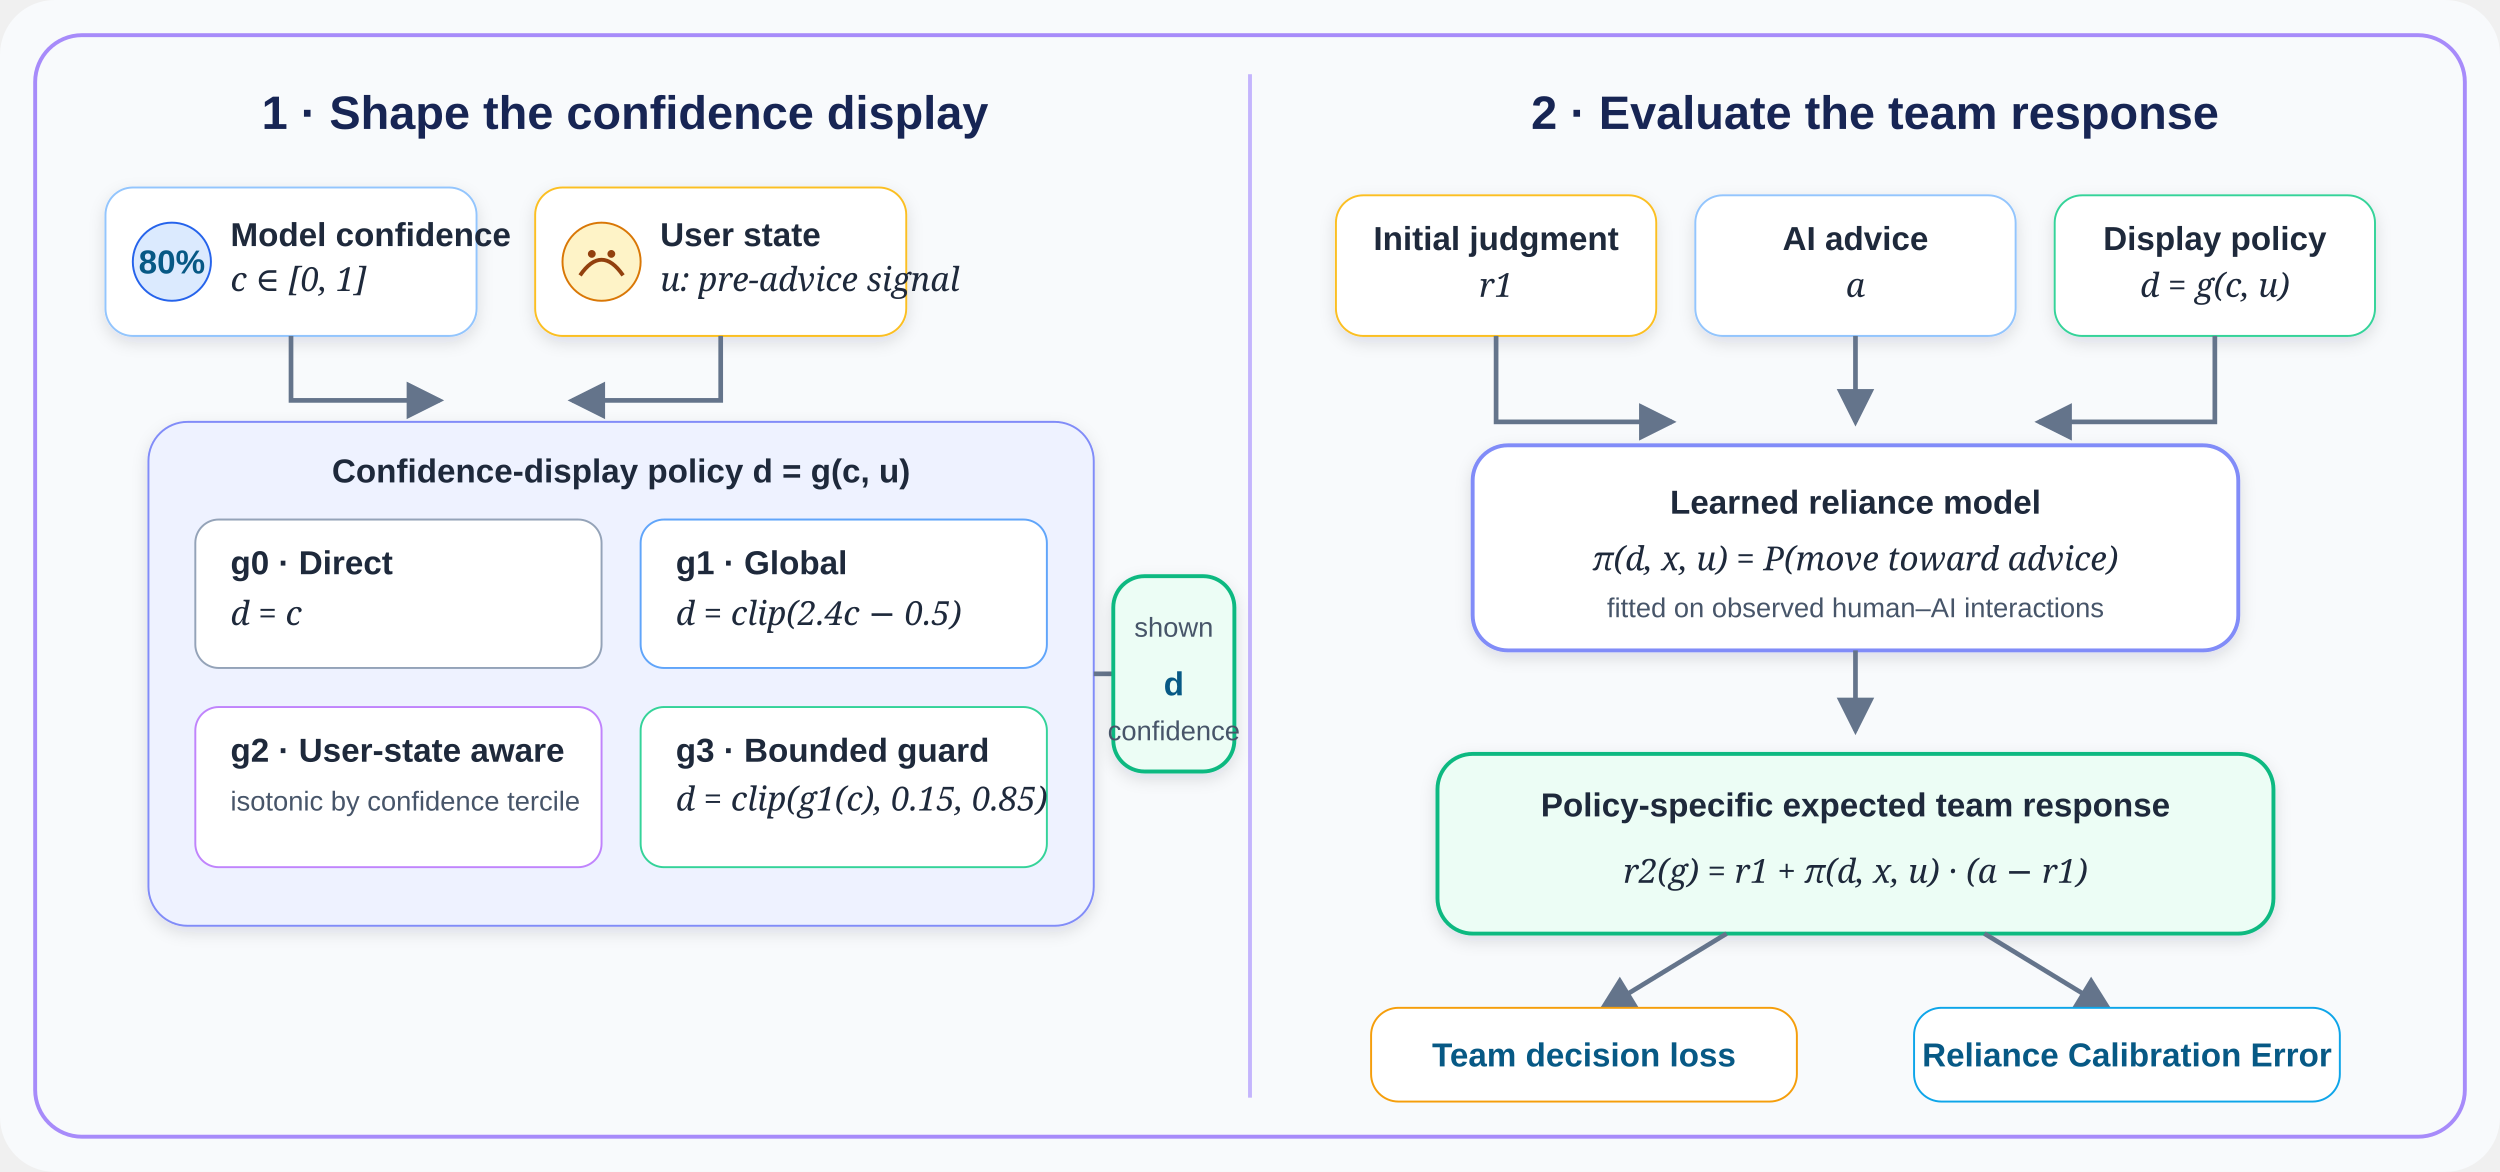
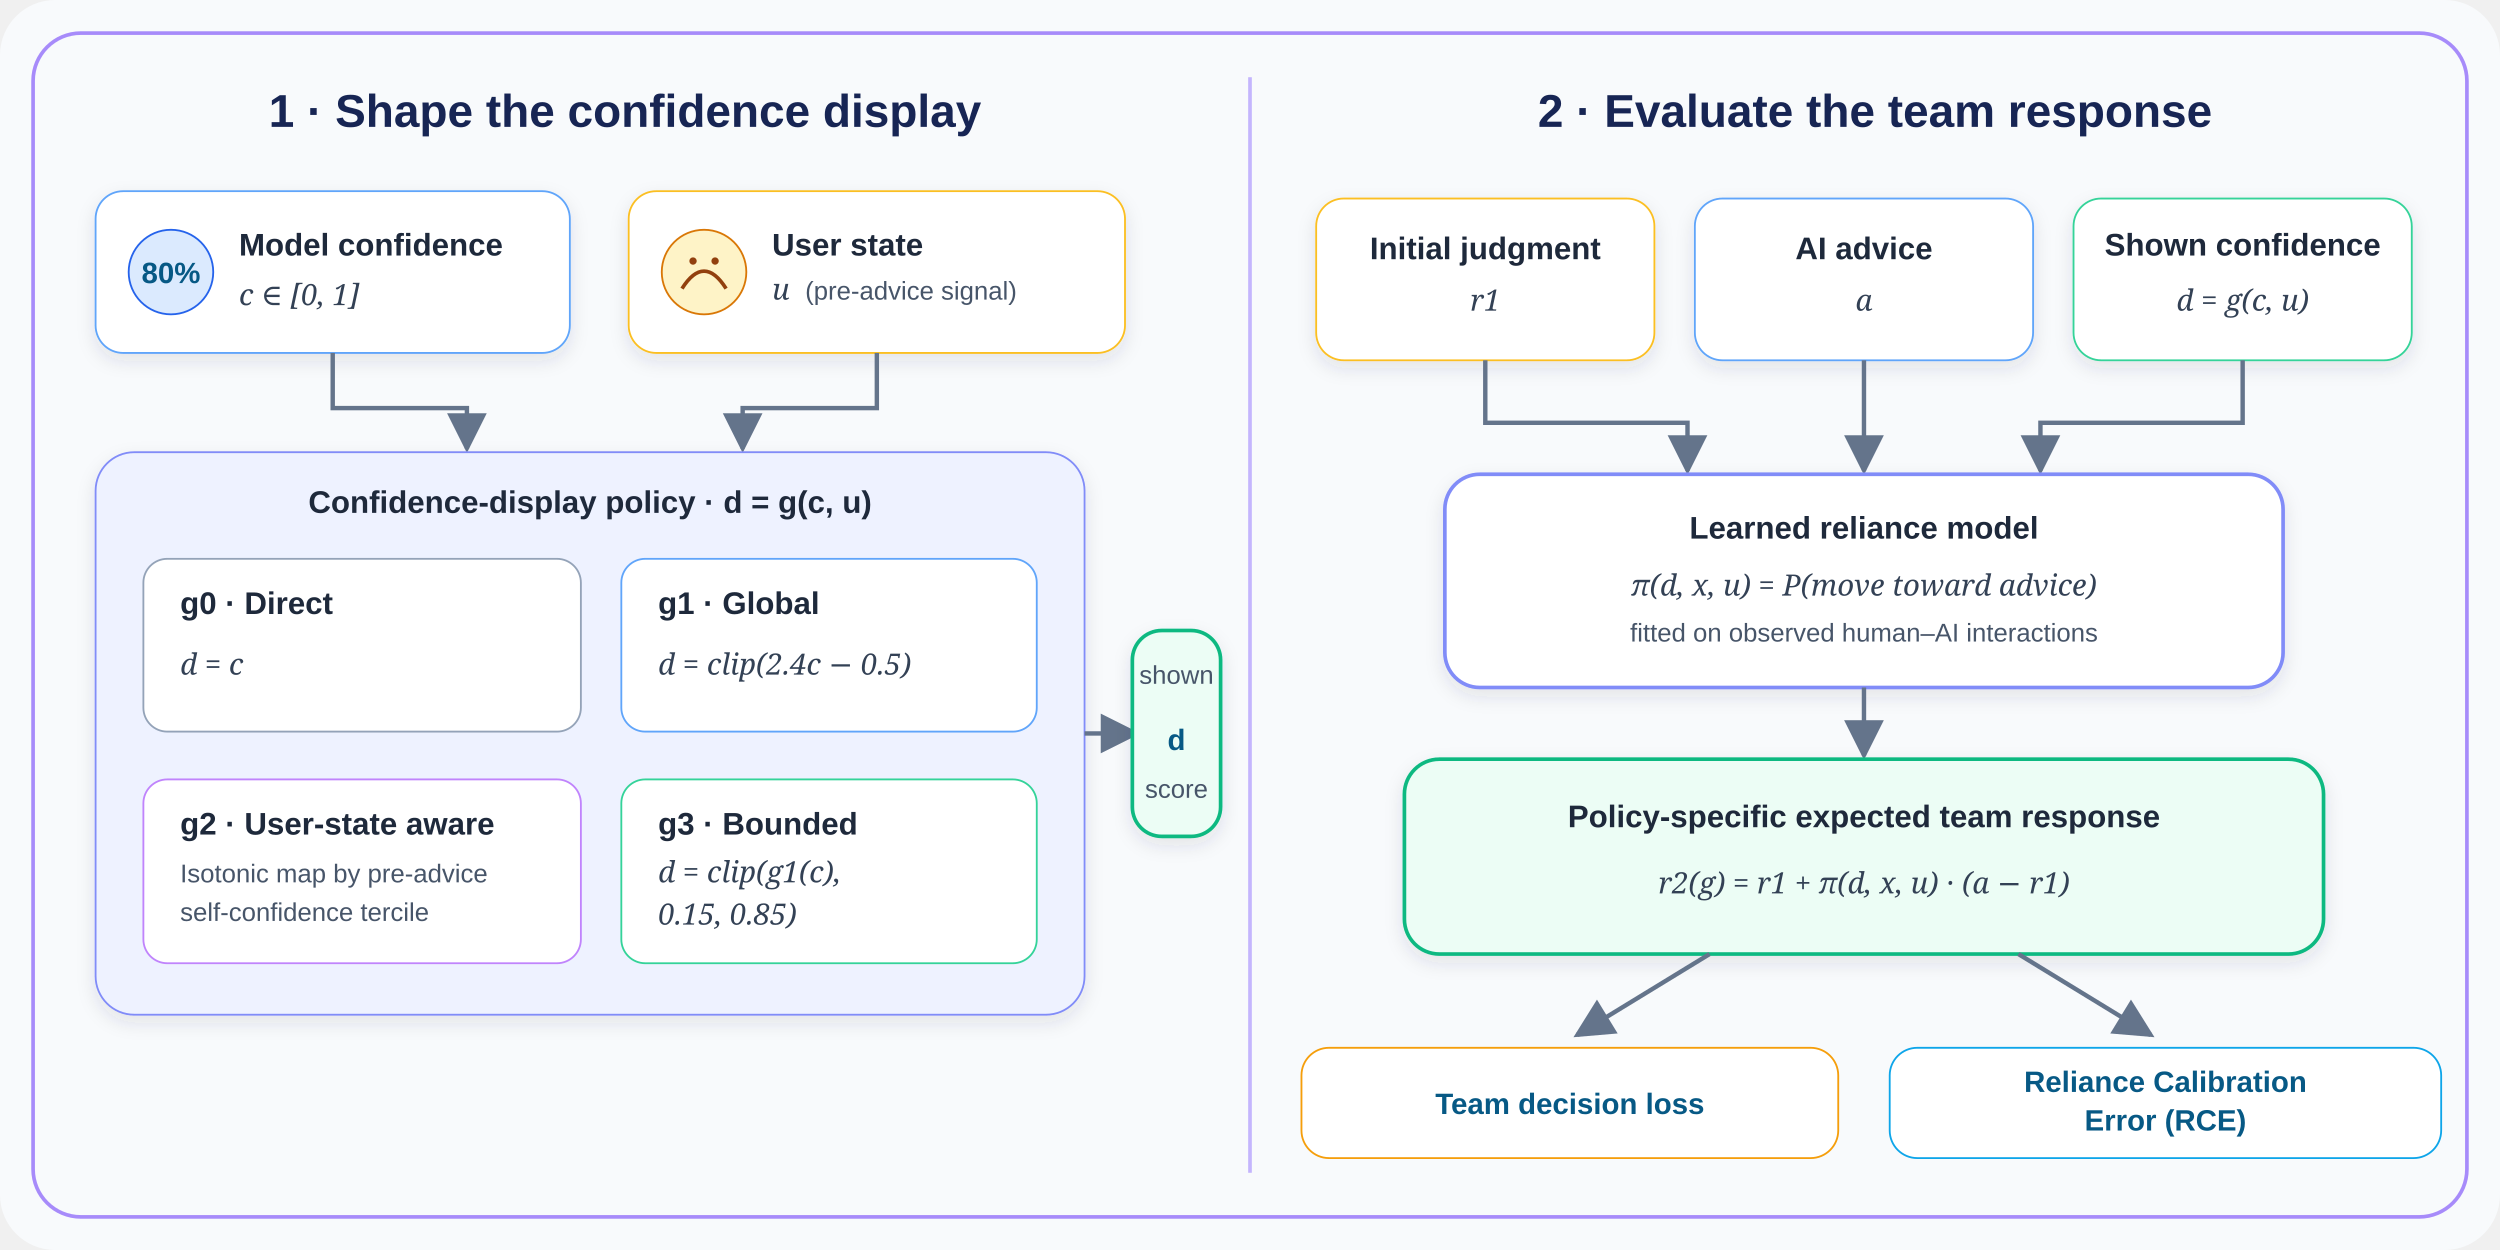
- <svg xmlns="http://www.w3.org/2000/svg" width="1280" height="600" viewBox="0 0 1280 600" role="img" aria-labelledby="title desc">
+ <svg xmlns="http://www.w3.org/2000/svg" width="1360" height="680" viewBox="0 0 1360 680" role="img" aria-labelledby="title desc">
  <defs>
-     <linearGradient id="bg" x1="0" y1="0" x2="1" y2="1">
-       <stop offset="0" stop-color="#f7f5ff" />
-       <stop offset="1" stop-color="#eef7ff" />
-     </linearGradient>
-     <linearGradient id="policy" x1="0" y1="0" x2="1" y2="0">
-       <stop offset="0" stop-color="#ede9fe" />
-       <stop offset="1" stop-color="#e0f2fe" />
-     </linearGradient>
-     <linearGradient id="result" x1="0" y1="0" x2="1" y2="0">
-       <stop offset="0" stop-color="#dcfce7" />
-       <stop offset="1" stop-color="#dbeafe" />
-     </linearGradient>
-     <filter id="shadow" x="-20%" y="-20%" width="140%" height="140%">
-       <feDropShadow dx="0" dy="3" stdDeviation="4" flood-color="#1e293b" flood-opacity="0.12" />
+     <filter id="shadow" x="-20%" y="-20%" width="140%" height="150%">
+       <feDropShadow dx="0" dy="4" stdDeviation="5" flood-color="#334155" flood-opacity="0.11" />
    </filter>
-     <marker id="arrow" markerWidth="8" markerHeight="8" refX="7" refY="4" orient="auto" markerUnits="strokeWidth">
-       <path d="M0,0 L8,4 L0,8 Z" fill="#64748b" />
+     <marker id="arrow" markerWidth="9" markerHeight="9" refX="8" refY="4.5" orient="auto" markerUnits="strokeWidth">
+       <path d="M0,0 L9,4.5 L0,9 Z" fill="#64748b" />
    </marker>
    <style>
-       .heading { font-family: Arial, Helvetica, sans-serif; font-size: 24px; font-weight: 700; fill: #172554; }
+       .heading { font-family: Arial, Helvetica, sans-serif; font-size: 25px; font-weight: 700; fill: #172554; }
      .label { font-family: Arial, Helvetica, sans-serif; font-size: 17px; font-weight: 700; fill: #1e293b; }
-       .small { font-family: Arial, Helvetica, sans-serif; font-size: 14px; fill: #475569; }
-       .math { font-family: Georgia, serif; font-size: 17px; font-style: italic; fill: #1e293b; }
-       .metric { font-family: Arial, Helvetica, sans-serif; font-size: 17px; font-weight: 700; fill: #075985; }
+       .body { font-family: Arial, Helvetica, sans-serif; font-size: 14px; fill: #475569; }
+       .math { font-family: Georgia, serif; font-size: 16px; font-style: italic; fill: #334155; }
+       .metric { font-family: Arial, Helvetica, sans-serif; font-size: 16px; font-weight: 700; fill: #075985; }
      .arrow { stroke: #64748b; stroke-width: 2.4; fill: none; marker-end: url(#arrow); }
    </style>
  </defs>
-   <rect width="1280" height="600" rx="28" fill="#f8fafc" />
-   <rect x="18" y="18" width="1244" height="564" rx="24" fill="none" stroke="#a78bfa" stroke-width="2" />
-   <line x1="640" y1="38" x2="640" y2="562" stroke="#c4b5fd" stroke-width="2" />
-   <text x="320" y="66" text-anchor="middle" class="heading">1 · Shape the confidence display</text>
-   <text x="960" y="66" text-anchor="middle" class="heading">2 · Evaluate the team response</text>
-   <rect x="54" y="96" width="190" height="76" rx="14" fill="#ffffff" stroke="#93c5fd" filter="url(#shadow)" />
-   <circle cx="88" cy="134" r="20" fill="#dbeafe" stroke="#2563eb" />
-   <text x="88" y="140" text-anchor="middle" class="metric">80%</text>
-   <text x="118" y="126" class="label">Model confidence</text>
-   <text x="118" y="149" class="math">c ∈ [0, 1]</text>
-   <rect x="274" y="96" width="190" height="76" rx="14" fill="#ffffff" stroke="#fbbf24" filter="url(#shadow)" />
-   <circle cx="308" cy="134" r="20" fill="#fef3c7" stroke="#d97706" />
-   <path d="M297 141 Q308 125 319 141" fill="none" stroke="#92400e" stroke-width="2" />
-   <circle cx="303" cy="130" r="2" fill="#92400e" />
-   <circle cx="313" cy="130" r="2" fill="#92400e" />
-   <text x="338" y="126" class="label">User state</text>
-   <text x="338" y="149" class="math">u: pre-advice signal</text>
-   <path d="M149 172 L149 205 L225 205" class="arrow" />
-   <path d="M369 172 L369 205 L293 205" class="arrow" />
-   <rect x="76" y="216" width="484" height="258" rx="20" fill="#eef2ff" stroke="#818cf8" filter="url(#shadow)" />
-   <text x="318" y="247" text-anchor="middle" class="label">Confidence-display policy  d = g(c, u)</text>
-   <rect x="100" y="266" width="208" height="76" rx="12" fill="#ffffff" stroke="#94a3b8" />
-   <text x="118" y="294" class="label">g0 · Direct</text>
-   <text x="118" y="320" class="math">d = c</text>
-   <rect x="328" y="266" width="208" height="76" rx="12" fill="#ffffff" stroke="#60a5fa" />
-   <text x="346" y="294" class="label">g1 · Global</text>
-   <text x="346" y="320" class="math">d = clip(2.4c − 0.5)</text>
-   <rect x="100" y="362" width="208" height="82" rx="12" fill="#ffffff" stroke="#c084fc" />
-   <text x="118" y="390" class="label">g2 · User-state aware</text>
-   <text x="118" y="415" class="small">isotonic by confidence tercile</text>
-   <rect x="328" y="362" width="208" height="82" rx="12" fill="#ffffff" stroke="#34d399" />
-   <text x="346" y="390" class="label">g3 · Bounded guard</text>
-   <text x="346" y="415" class="math">d = clip(g1(c), 0.15, 0.85)</text>
-   <path d="M560 345 L600 345" class="arrow" />
-   <rect x="570" y="295" width="62" height="100" rx="16" fill="#ecfdf5" stroke="#10b981" stroke-width="2" filter="url(#shadow)" />
-   <text x="601" y="326" text-anchor="middle" class="small">shown</text>
-   <text x="601" y="356" text-anchor="middle" class="metric">d</text>
-   <text x="601" y="379" text-anchor="middle" class="small">confidence</text>
-   <rect x="684" y="100" width="164" height="72" rx="14" fill="#ffffff" stroke="#fbbf24" filter="url(#shadow)" />
-   <text x="766" y="128" text-anchor="middle" class="label">Initial judgment</text>
-   <text x="766" y="152" text-anchor="middle" class="math">r1</text>
-   <rect x="868" y="100" width="164" height="72" rx="14" fill="#ffffff" stroke="#93c5fd" filter="url(#shadow)" />
-   <text x="950" y="128" text-anchor="middle" class="label">AI advice</text>
-   <text x="950" y="152" text-anchor="middle" class="math">a</text>
-   <rect x="1052" y="100" width="164" height="72" rx="14" fill="#ffffff" stroke="#34d399" filter="url(#shadow)" />
-   <text x="1134" y="128" text-anchor="middle" class="label">Display policy</text>
-   <text x="1134" y="152" text-anchor="middle" class="math">d = g(c, u)</text>
-   <path d="M766 172 L766 216 L856 216" class="arrow" />
-   <path d="M950 172 L950 216" class="arrow" />
-   <path d="M1134 172 L1134 216 L1044 216" class="arrow" />
-   <rect x="754" y="228" width="392" height="105" rx="18" fill="#ffffff" stroke="#818cf8" stroke-width="2" filter="url(#shadow)" />
-   <text x="950" y="263" text-anchor="middle" class="label">Learned reliance model</text>
-   <text x="950" y="292" text-anchor="middle" class="math">π(d, x, u) = P(move toward advice)</text>
-   <text x="950" y="316" text-anchor="middle" class="small">fitted on observed human–AI interactions</text>
-   <path d="M950 333 L950 374" class="arrow" />
-   <rect x="736" y="386" width="428" height="92" rx="18" fill="#ecfdf5" stroke="#10b981" stroke-width="2" filter="url(#shadow)" />
-   <text x="950" y="418" text-anchor="middle" class="label">Policy-specific expected team response</text>
-   <text x="950" y="452" text-anchor="middle" class="math">r2(g) = r1 + π(d, x, u) · (a − r1)</text>
-   <path d="M884 478 L820 517" class="arrow" />
-   <path d="M1016 478 L1080 517" class="arrow" />
-   <rect x="702" y="516" width="218" height="48" rx="14" fill="#ffffff" stroke="#f59e0b" />
-   <text x="811" y="546" text-anchor="middle" class="metric">Team decision loss</text>
-   <rect x="980" y="516" width="218" height="48" rx="14" fill="#ffffff" stroke="#0ea5e9" />
-   <text x="1089" y="546" text-anchor="middle" class="metric">Reliance Calibration Error</text>
+   <rect width="1360" height="680" rx="30" fill="#f8fafc" />
+   <rect x="18" y="18" width="1324" height="644" rx="26" fill="none" stroke="#a78bfa" stroke-width="2" />
+   <line x1="680" y1="42" x2="680" y2="638" stroke="#c4b5fd" stroke-width="2" />
+   <text x="340" y="69" text-anchor="middle" class="heading">1 · Shape the confidence display</text>
+   <text x="1020" y="69" text-anchor="middle" class="heading">2 · Evaluate the team response</text>
+   <rect x="52" y="104" width="258" height="88" rx="15" fill="#ffffff" stroke="#60a5fa" filter="url(#shadow)" />
+   <circle cx="93" cy="148" r="23" fill="#dbeafe" stroke="#2563eb" />
+   <text x="93" y="154" text-anchor="middle" class="metric">80%</text>
+   <text x="130" y="139" class="label">Model confidence</text>
+   <text x="130" y="166" class="math">c ∈ [0, 1]</text>
+   <rect x="342" y="104" width="270" height="88" rx="15" fill="#ffffff" stroke="#fbbf24" filter="url(#shadow)" />
+   <circle cx="383" cy="148" r="23" fill="#fef3c7" stroke="#d97706" />
+   <path d="M371 157 Q383 138 395 157" fill="none" stroke="#92400e" stroke-width="2" />
+   <circle cx="377" cy="142" r="2" fill="#92400e" />
+   <circle cx="389" cy="142" r="2" fill="#92400e" />
+   <text x="420" y="139" class="label">User state</text>
+   <text x="420" y="163" class="math">u</text>
+   <text x="438" y="163" class="body">(pre-advice signal)</text>
+   <path d="M181 192 L181 222 L254 222 L254 244" class="arrow" />
+   <path d="M477 192 L477 222 L404 222 L404 244" class="arrow" />
+   <rect x="52" y="246" width="538" height="306" rx="21" fill="#eef2ff" stroke="#818cf8" filter="url(#shadow)" />
+   <text x="321" y="279" text-anchor="middle" class="label">Confidence-display policy · d = g(c, u)</text>
+   <rect x="78" y="304" width="238" height="94" rx="13" fill="#ffffff" stroke="#94a3b8" />
+   <text x="98" y="334" class="label">g0 · Direct</text>
+   <text x="98" y="367" class="math">d = c</text>
+   <rect x="338" y="304" width="226" height="94" rx="13" fill="#ffffff" stroke="#60a5fa" />
+   <text x="358" y="334" class="label">g1 · Global</text>
+   <text x="358" y="367" class="math">d = clip(2.4c − 0.5)</text>
+   <rect x="78" y="424" width="238" height="100" rx="13" fill="#ffffff" stroke="#c084fc" />
+   <text x="98" y="454" class="label">g2 · User-state aware</text>
+   <text x="98" y="480" class="body">Isotonic map by pre-advice</text>
+   <text x="98" y="501" class="body">self-confidence tercile</text>
+   <rect x="338" y="424" width="226" height="100" rx="13" fill="#ffffff" stroke="#34d399" />
+   <text x="358" y="454" class="label">g3 · Bounded</text>
+   <text x="358" y="480" class="math">d = clip(g1(c),</text>
+   <text x="358" y="503" class="math">0.15, 0.85)</text>
+   <path d="M590 399 L618 399" class="arrow" />
+   <rect x="616" y="343" width="48" height="112" rx="16" fill="#ecfdf5" stroke="#10b981" stroke-width="2" filter="url(#shadow)" />
+   <text x="640" y="372" text-anchor="middle" class="body">shown</text>
+   <text x="640" y="408" text-anchor="middle" class="metric">d</text>
+   <text x="640" y="434" text-anchor="middle" class="body">score</text>
+   <rect x="716" y="108" width="184" height="88" rx="15" fill="#ffffff" stroke="#fbbf24" filter="url(#shadow)" />
+   <text x="808" y="141" text-anchor="middle" class="label">Initial judgment</text>
+   <text x="808" y="169" text-anchor="middle" class="math">r1</text>
+   <rect x="922" y="108" width="184" height="88" rx="15" fill="#ffffff" stroke="#60a5fa" filter="url(#shadow)" />
+   <text x="1014" y="141" text-anchor="middle" class="label">AI advice</text>
+   <text x="1014" y="169" text-anchor="middle" class="math">a</text>
+   <rect x="1128" y="108" width="184" height="88" rx="15" fill="#ffffff" stroke="#34d399" filter="url(#shadow)" />
+   <text x="1220" y="139" text-anchor="middle" class="label">Shown confidence</text>
+   <text x="1220" y="169" text-anchor="middle" class="math">d = g(c, u)</text>
+   <path d="M808 196 L808 230 L918 230 L918 256" class="arrow" />
+   <path d="M1014 196 L1014 256" class="arrow" />
+   <path d="M1220 196 L1220 230 L1110 230 L1110 256" class="arrow" />
+   <rect x="786" y="258" width="456" height="116" rx="19" fill="#ffffff" stroke="#818cf8" stroke-width="2" filter="url(#shadow)" />
+   <text x="1014" y="293" text-anchor="middle" class="label">Learned reliance model</text>
+   <text x="1014" y="324" text-anchor="middle" class="math">π(d, x, u) = P(move toward advice)</text>
+   <text x="1014" y="349" text-anchor="middle" class="body">fitted on observed human–AI interactions</text>
+   <path d="M1014 374 L1014 411" class="arrow" />
+   <rect x="764" y="413" width="500" height="106" rx="19" fill="#ecfdf5" stroke="#10b981" stroke-width="2" filter="url(#shadow)" />
+   <text x="1014" y="450" text-anchor="middle" class="label">Policy-specific expected team response</text>
+   <text x="1014" y="486" text-anchor="middle" class="math">r2(g) = r1 + π(d, x, u) · (a − r1)</text>
+   <path d="M930 519 L858 563" class="arrow" />
+   <path d="M1098 519 L1170 563" class="arrow" />
+   <rect x="708" y="570" width="292" height="60" rx="15" fill="#ffffff" stroke="#f59e0b" />
+   <text x="854" y="606" text-anchor="middle" class="metric">Team decision loss</text>
+   <rect x="1028" y="570" width="300" height="60" rx="15" fill="#ffffff" stroke="#0ea5e9" />
+   <text x="1178" y="594" text-anchor="middle" class="metric">Reliance Calibration</text>
+   <text x="1178" y="615" text-anchor="middle" class="metric">Error (RCE)</text>
</svg>
